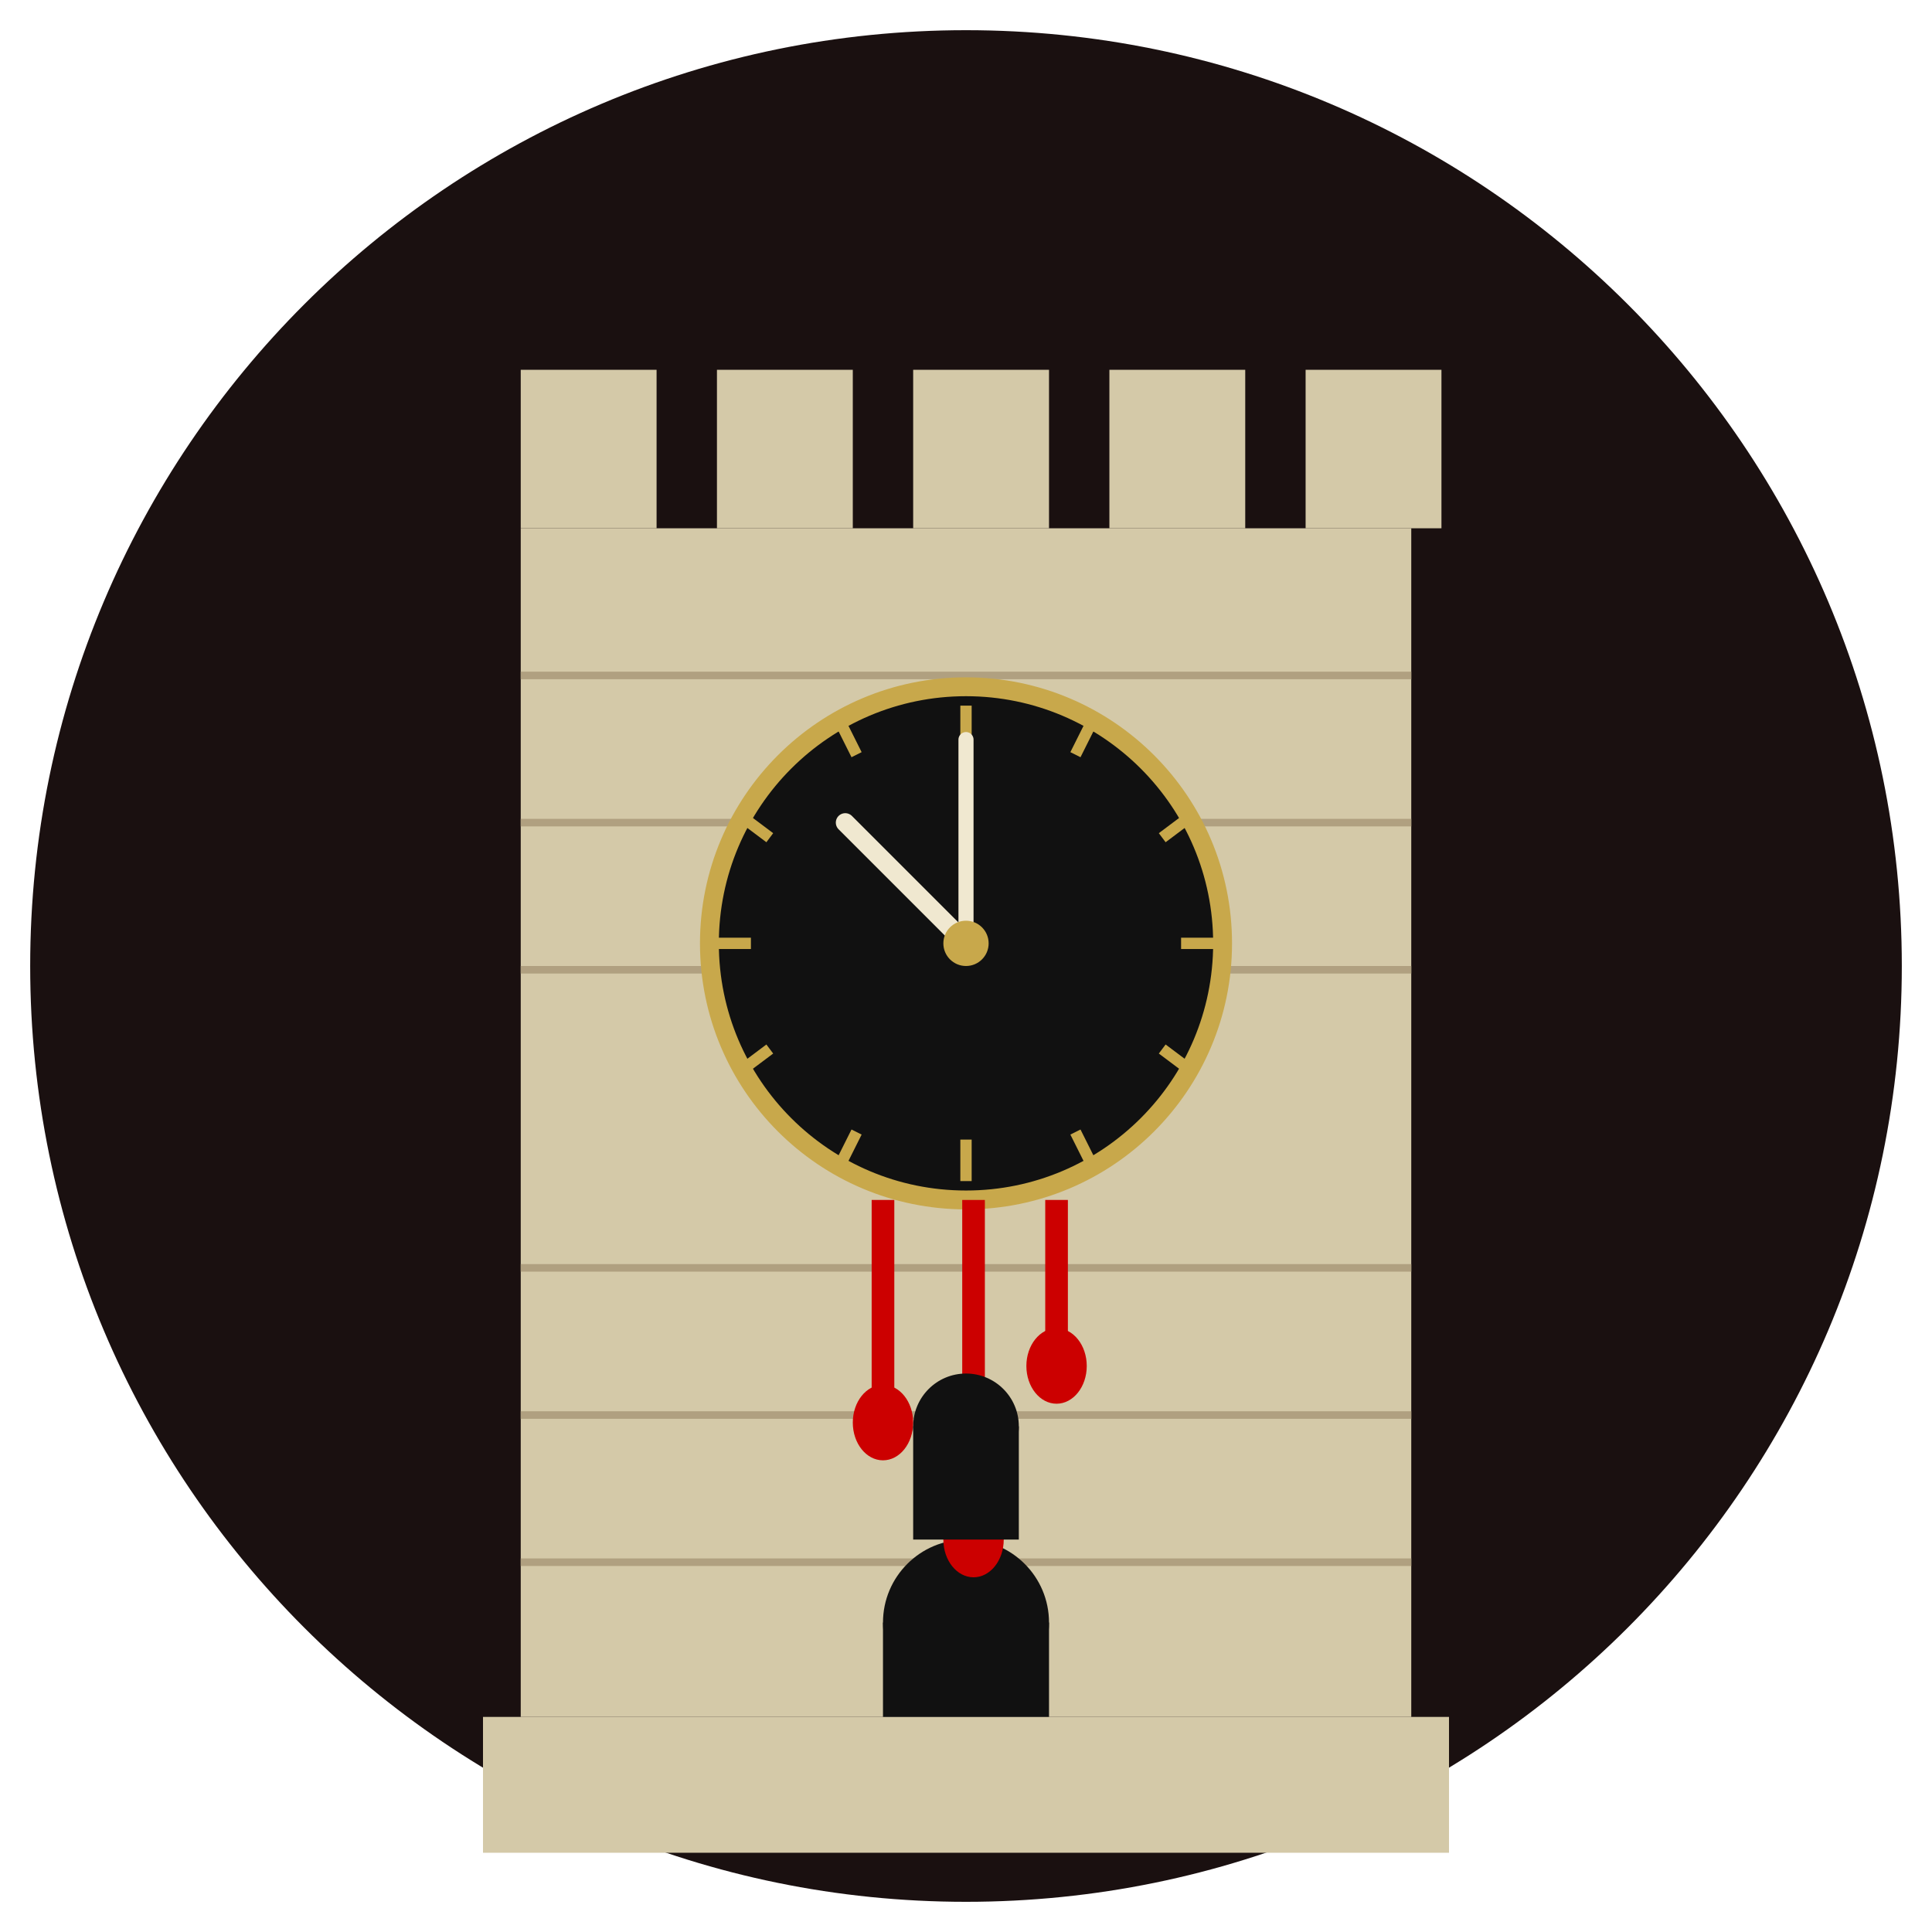
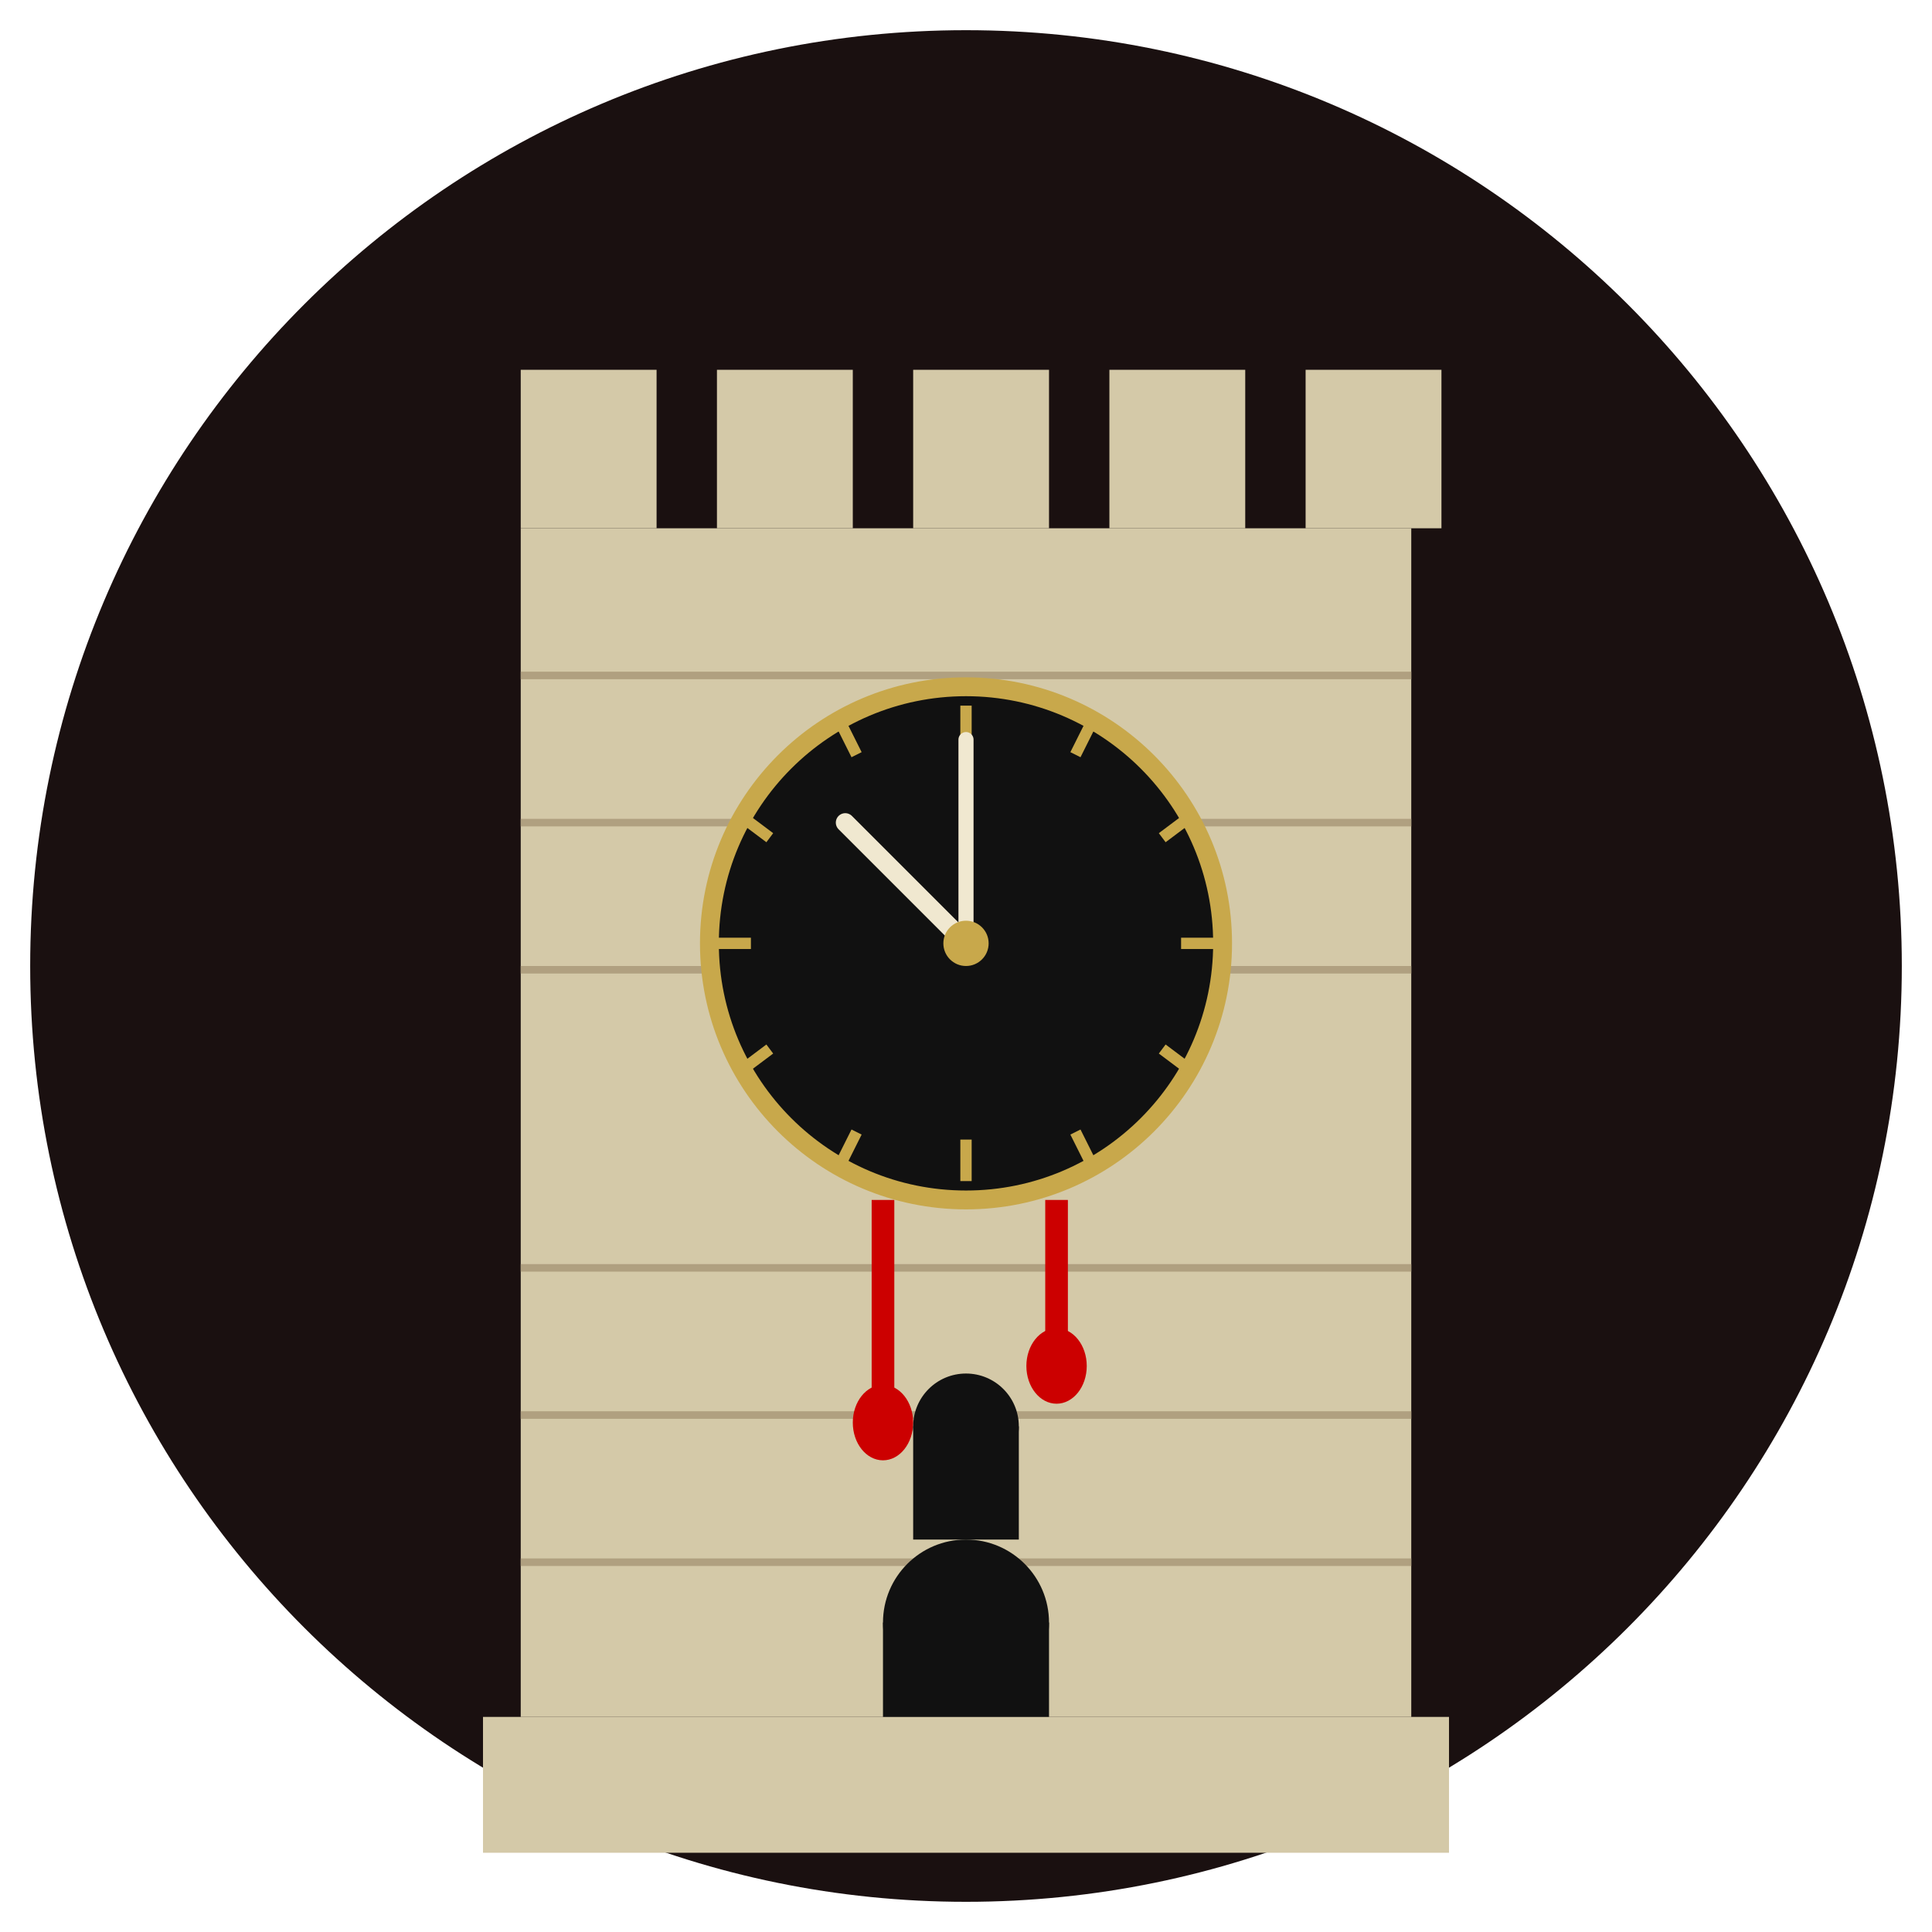
<svg xmlns="http://www.w3.org/2000/svg" width="512" height="512" viewBox="0 0 512 512">
  <circle cx="256" cy="256" r="248" fill="#1a1010" />
  <rect x="128" y="455" width="256" height="36" fill="#d4c9a8" />
  <rect x="138" y="140" width="236" height="315" fill="#d4c9a8" />
  <line x1="138" y1="179" x2="374" y2="179" stroke="#b0a080" stroke-width="2" />
  <line x1="138" y1="218" x2="374" y2="218" stroke="#b0a080" stroke-width="2" />
  <line x1="138" y1="257" x2="374" y2="257" stroke="#b0a080" stroke-width="2" />
  <line x1="138" y1="336" x2="374" y2="336" stroke="#b0a080" stroke-width="2" />
  <line x1="138" y1="375" x2="374" y2="375" stroke="#b0a080" stroke-width="2" />
  <line x1="138" y1="414" x2="374" y2="414" stroke="#b0a080" stroke-width="2" />
  <rect x="138" y="98" width="36" height="42" fill="#d4c9a8" />
  <rect x="190" y="98" width="36" height="42" fill="#d4c9a8" />
  <rect x="242" y="98" width="36" height="42" fill="#d4c9a8" />
  <rect x="294" y="98" width="36" height="42" fill="#d4c9a8" />
  <rect x="346" y="98" width="36" height="42" fill="#d4c9a8" />
  <rect x="234" y="430" width="44" height="25" fill="#111" />
  <ellipse cx="256" cy="430" rx="22" ry="22" fill="#111" />
  <circle cx="256" cy="250" r="68" fill="#111" stroke="#c8a84b" stroke-width="5" />
  <line x1="256" y1="187" x2="256" y2="198" stroke="#c8a84b" stroke-width="3" />
  <line x1="290" y1="190" x2="285" y2="200" stroke="#c8a84b" stroke-width="3" />
  <line x1="316" y1="216" x2="308" y2="222" stroke="#c8a84b" stroke-width="3" />
  <line x1="324" y1="250" x2="313" y2="250" stroke="#c8a84b" stroke-width="3" />
  <line x1="316" y1="284" x2="308" y2="278" stroke="#c8a84b" stroke-width="3" />
  <line x1="290" y1="310" x2="285" y2="300" stroke="#c8a84b" stroke-width="3" />
  <line x1="256" y1="313" x2="256" y2="302" stroke="#c8a84b" stroke-width="3" />
  <line x1="222" y1="310" x2="227" y2="300" stroke="#c8a84b" stroke-width="3" />
  <line x1="196" y1="284" x2="204" y2="278" stroke="#c8a84b" stroke-width="3" />
  <line x1="188" y1="250" x2="199" y2="250" stroke="#c8a84b" stroke-width="3" />
  <line x1="196" y1="216" x2="204" y2="222" stroke="#c8a84b" stroke-width="3" />
  <line x1="222" y1="190" x2="227" y2="200" stroke="#c8a84b" stroke-width="3" />
  <line x1="256" y1="250" x2="224" y2="218" stroke="#f0e8d0" stroke-width="5" stroke-linecap="round" />
  <line x1="256" y1="250" x2="256" y2="196" stroke="#f0e8d0" stroke-width="4" stroke-linecap="round" />
  <circle cx="256" cy="250" r="6" fill="#c8a84b" />
  <line x1="234" y1="318" x2="234" y2="370" stroke="#cc0000" stroke-width="6" />
  <ellipse cx="234" cy="377" rx="8" ry="10" fill="#cc0000" />
-   <line x1="258" y1="318" x2="258" y2="400" stroke="#cc0000" stroke-width="6" />
-   <ellipse cx="258" cy="408" rx="8" ry="10" fill="#cc0000" />
  <line x1="280" y1="318" x2="280" y2="355" stroke="#cc0000" stroke-width="6" />
  <ellipse cx="280" cy="362" rx="8" ry="10" fill="#cc0000" />
  <rect x="242" y="378" width="28" height="30" fill="#111" />
  <ellipse cx="256" cy="378" rx="14" ry="14" fill="#111" />
</svg>
